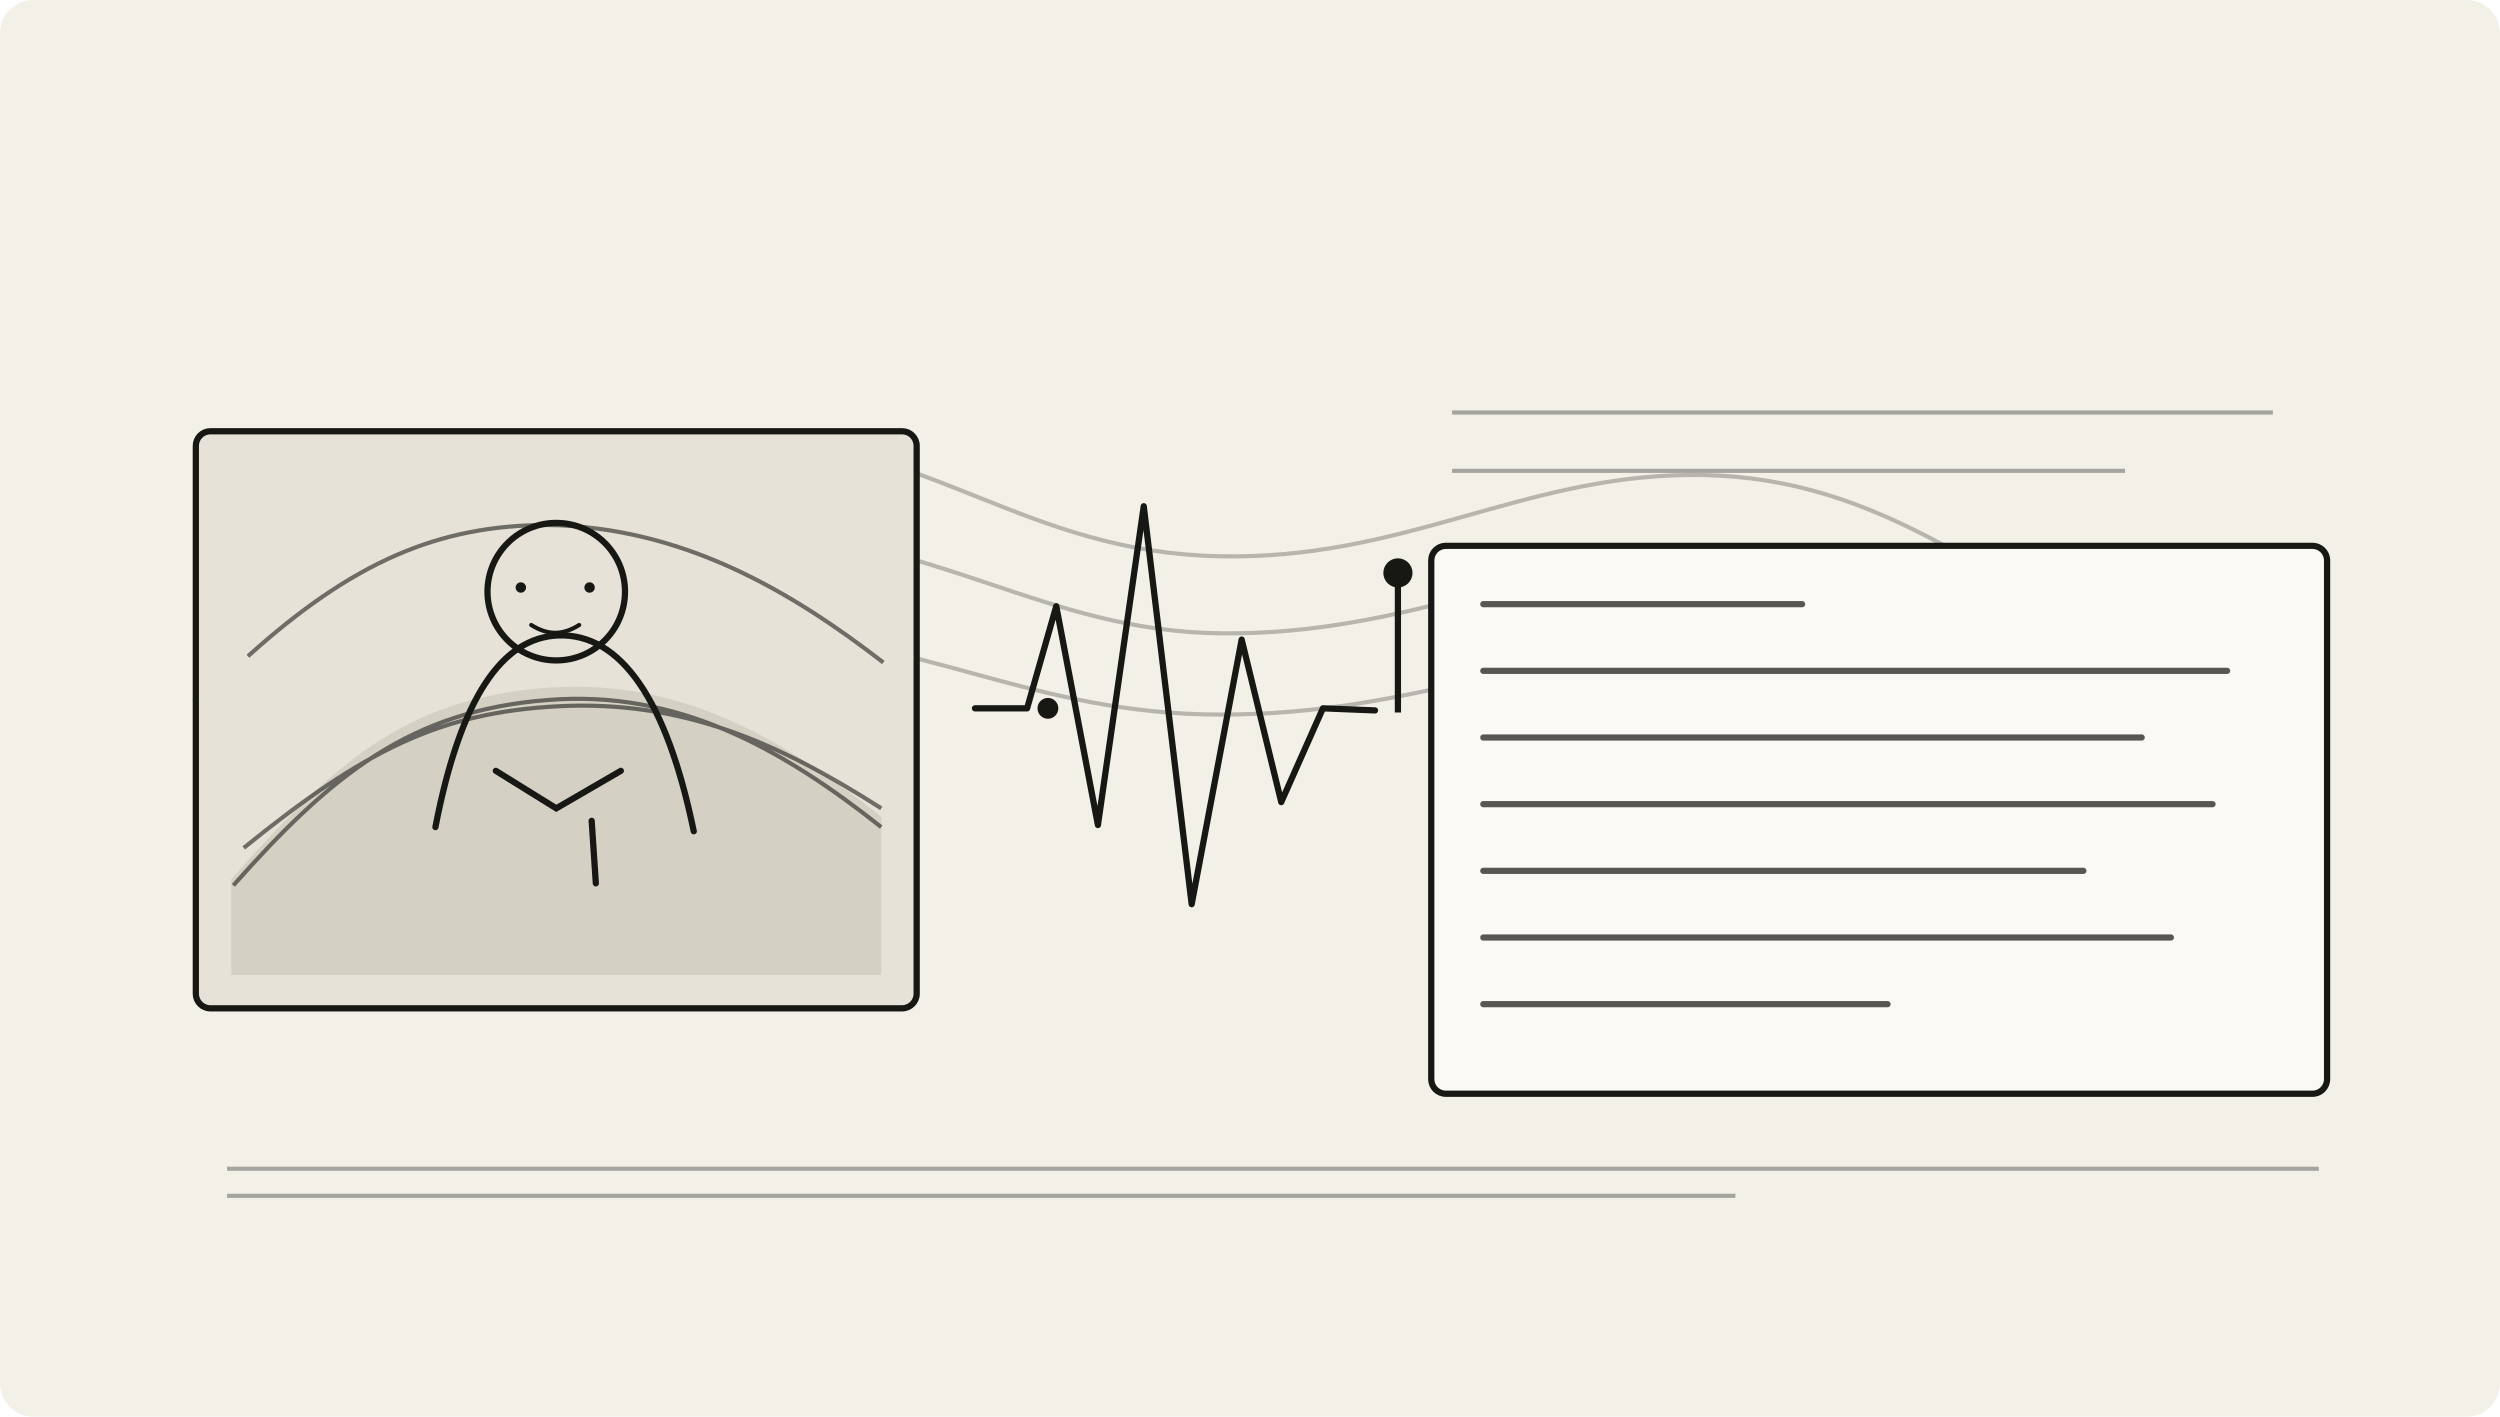
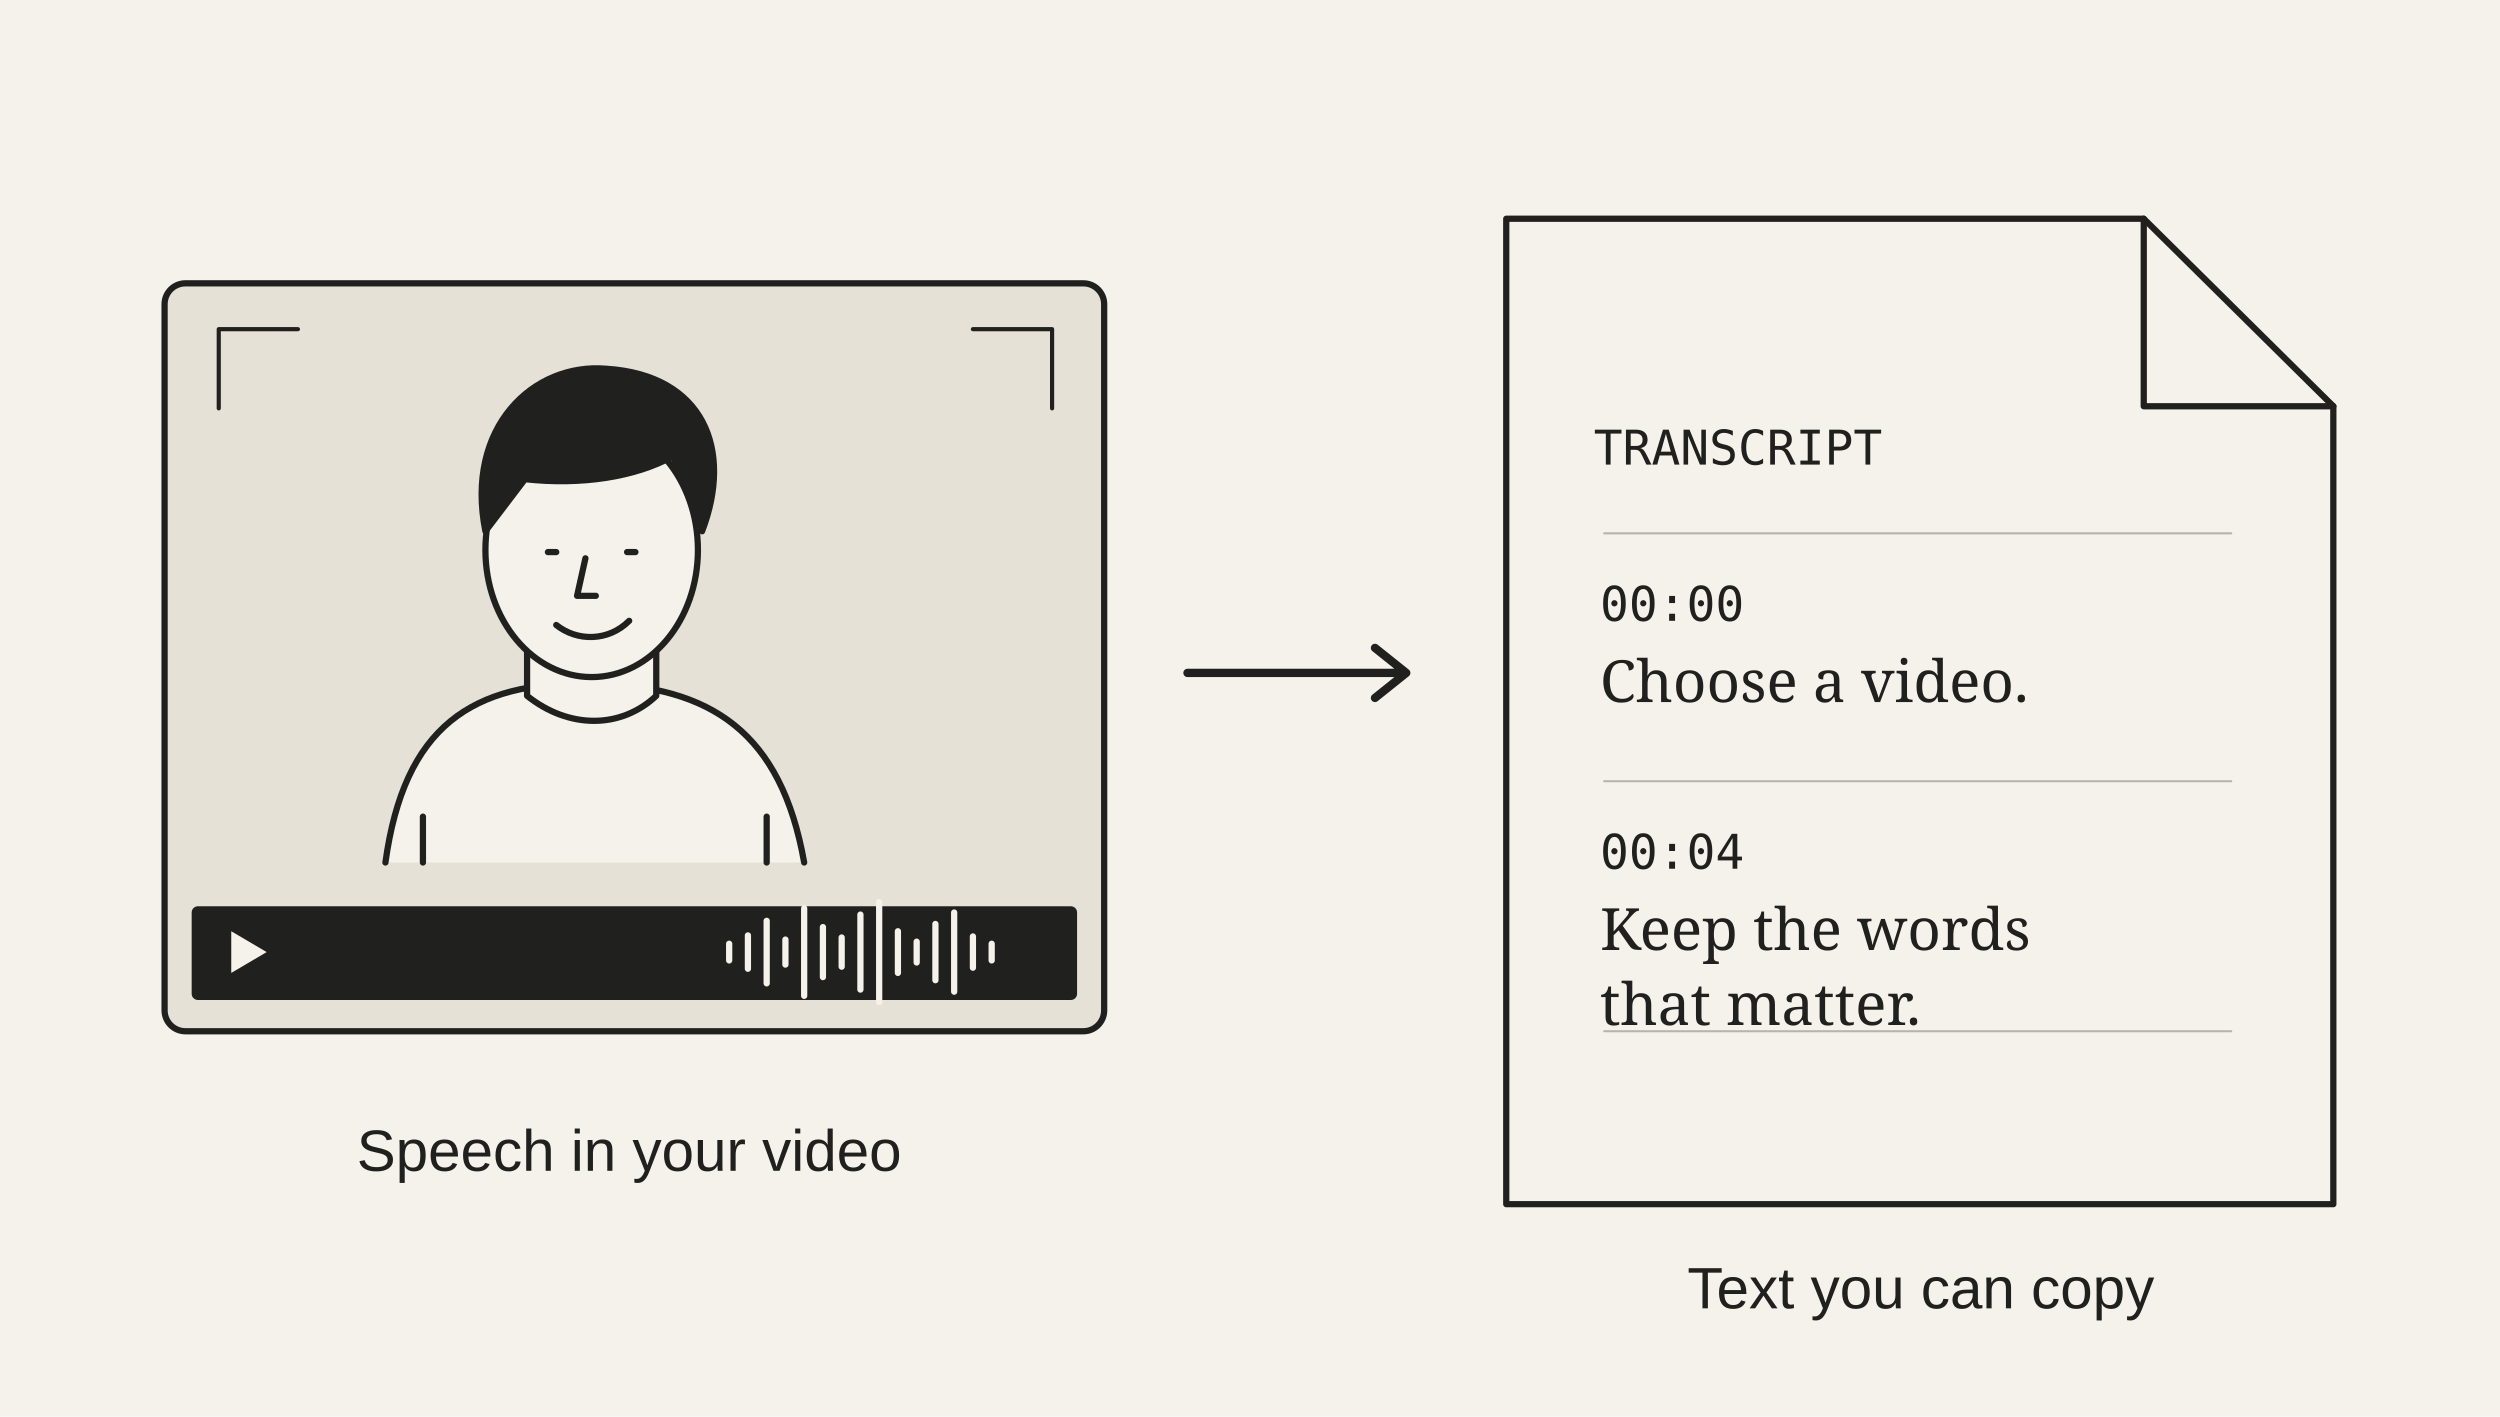
<svg xmlns="http://www.w3.org/2000/svg" viewBox="0 0 1200 680" fill="none">
-   <rect width="1200" height="680" rx="16" fill="#F3F0E8" />
-   <path d="M93 337c85-89 158-132 260-128 95 4 139 56 232 58 88 2 144-38 225-39 85-1 140 42 253 117" stroke="#171714" stroke-width="2" opacity=".27" />
-   <path d="M98 361c79-70 160-112 254-107 100 4 149 49 234 50 92 1 151-37 234-37 89 0 157 39 235 95" stroke="#171714" stroke-width="2" opacity=".27" />
-   <path d="M104 388c78-61 150-90 239-87 101 4 151 42 243 42 95 0 151-33 235-33 75 0 145 27 225 68" stroke="#171714" stroke-width="2" opacity=".27" />
-   <rect x="94" y="207" width="346" height="277" rx="7" fill="#E7E2D7" stroke="#171714" stroke-width="3" />
-   <path d="M111 422c48-54 82-87 153-92 62-4 110 23 159 62v76H111v-46Z" fill="#D4D0C3" />
-   <path d="M112 425c47-53 85-84 151-89 62-5 112 23 160 61m-306 10c58-47 94-65 151-68 59-3 105 17 155 49m-304-73c50-45 91-63 144-63 65 1 117 32 161 66" stroke="#171714" stroke-width="2" opacity=".58" />
-   <circle cx="267" cy="284" r="33" stroke="#171714" stroke-width="3" />
-   <path d="M209 397c12-62 32-91 59-92 30-1 52 31 65 94m-95-29 29 18 31-18m-14 24 2 30" stroke="#171714" stroke-width="3" stroke-linecap="round" />
-   <circle cx="250" cy="282" r="2.5" fill="#171714" />
-   <circle cx="283" cy="282" r="2.5" fill="#171714" />
-   <path d="M255 300c8 5 15 5 23 0" stroke="#171714" stroke-width="2" stroke-linecap="round" />
-   <path d="M468 340h25l14-49 20 105 22-153 23 191 24-127 19 78 20-45 25 1" stroke="#171714" stroke-width="3" stroke-linecap="round" stroke-linejoin="round" />
-   <circle cx="503" cy="340" r="5" fill="#171714" />
-   <path d="M697 198h394m-394 28h323" stroke="#171714" stroke-width="2" opacity=".35" />
-   <rect x="687" y="262" width="430" height="263" rx="7" fill="#FBF9F4" stroke="#171714" stroke-width="3" />
-   <path d="M712 290h153m-153 32h357m-357 32h316m-316 32h350m-350 32h288m-288 32h330m-330 32h194" stroke="#171714" stroke-width="3" stroke-linecap="round" opacity=".72" />
-   <path d="M671 277v65" stroke="#171714" stroke-width="3" />
-   <circle cx="671" cy="275" r="7" fill="#171714" />
-   <path d="M109 561h1004m-1004 13h724" stroke="#171714" stroke-width="2" opacity=".35" />
+   <defs />
+   <rect width="1200" height="680" fill="#f5f2eb" />
+   <g stroke="#20201e" stroke-width="3" stroke-linecap="round" stroke-linejoin="round">
+     <rect x="79" y="136" width="451" height="359" rx="10" fill="#e6e1d7" />
+     <path d="M105 158h38m-38 0v38m400-38h-38m38 0v38" stroke-width="2" />
+     <path d="M185 414c9-65 41-87 99-86 58 1 91 24 102 86" fill="#f5f2eb" />
+     <path d="M253 303v31c20 16 45 16 62 0v-31" fill="#f5f2eb" />
+     <ellipse cx="284" cy="264" rx="51" ry="61" fill="#f5f2eb" />
+     <path d="M233 255c-10-50 23-81 58-78 47 3 61 39 46 78l-14-36c-18 10-44 14-71 11Z" fill="#20201e" />
+     <path d="M263 265h4m34 0h4m-24 3-4 18h9m-19 14c10 8 25 8 35-2" stroke-width="3" />
+     <path d="M203 392v22m165-22v22" />
+     <rect x="92" y="435" width="425" height="45" rx="3" fill="#20201e" stroke="none" />
+     <path d="M350 453.0v8" stroke="#f5f2eb" stroke-width="3" />
+     <path d="M359 449.0v16" stroke="#f5f2eb" stroke-width="3" />
+     <path d="M368 442.0v30" stroke="#f5f2eb" stroke-width="3" />
+     <path d="M377 451.0v12" stroke="#f5f2eb" stroke-width="3" />
+     <path d="M386 436.0v42" stroke="#f5f2eb" stroke-width="3" />
+     <path d="M395 445.0v24" stroke="#f5f2eb" stroke-width="3" />
+     <path d="M404 450.0v14" stroke="#f5f2eb" stroke-width="3" />
+     <path d="M413 439.0v36" stroke="#f5f2eb" stroke-width="3" />
+     <path d="M422 433.0v48" stroke="#f5f2eb" stroke-width="3" />
+     <path d="M431 447.0v20" stroke="#f5f2eb" stroke-width="3" />
+     <path d="M440 452.0v10" stroke="#f5f2eb" stroke-width="3" />
+     <path d="M449 443.5v27" stroke="#f5f2eb" stroke-width="3" />
+     <path d="M458 438.0v38" stroke="#f5f2eb" stroke-width="3" />
+     <path d="M467 449.5v15" stroke="#f5f2eb" stroke-width="3" />
+     <path d="M476 453.0v8" stroke="#f5f2eb" stroke-width="3" />
+     <path d="M111 447v20l17-10Z" fill="#f5f2eb" stroke="none" />
+     <path d="M570 323h105m-15-12 15 12-15 12" stroke-width="4" />
+     <path d="M723 105h306l91 90v383H723Z" fill="#f5f2eb" />
+     <path d="M1029 105v90h91" />
+     <path d="M770 256h301m-301 119h301m-301 120h301" stroke-width="1" opacity=".3" />
+     <text x="765" y="223" fill="#20201e" stroke="none" font-family="monospace" font-size="23">TRANSCRIPT</text>
+     <text x="768" y="298" fill="#20201e" stroke="none" font-family="monospace" font-size="23">00:00</text>
+     <text x="768" y="337" fill="#20201e" stroke="none" font-family="Georgia, serif" font-size="28">Choose a video.</text>
+     <text x="768" y="417" fill="#20201e" stroke="none" font-family="monospace" font-size="23">00:04</text>
+     <text x="768" y="456" fill="#20201e" stroke="none" font-family="Georgia, serif" font-size="28">Keep the words</text>
+     <text x="768" y="492" fill="#20201e" stroke="none" font-family="Georgia, serif" font-size="28">that matter.</text>
+     <text x="302" y="562" fill="#20201e" stroke="none" font-family="Arial, sans-serif" font-size="28" text-anchor="middle">Speech in your video</text>
+     <text x="922" y="628" fill="#20201e" stroke="none" font-family="Arial, sans-serif" font-size="28" text-anchor="middle">Text you can copy</text>
+   </g>
</svg>
